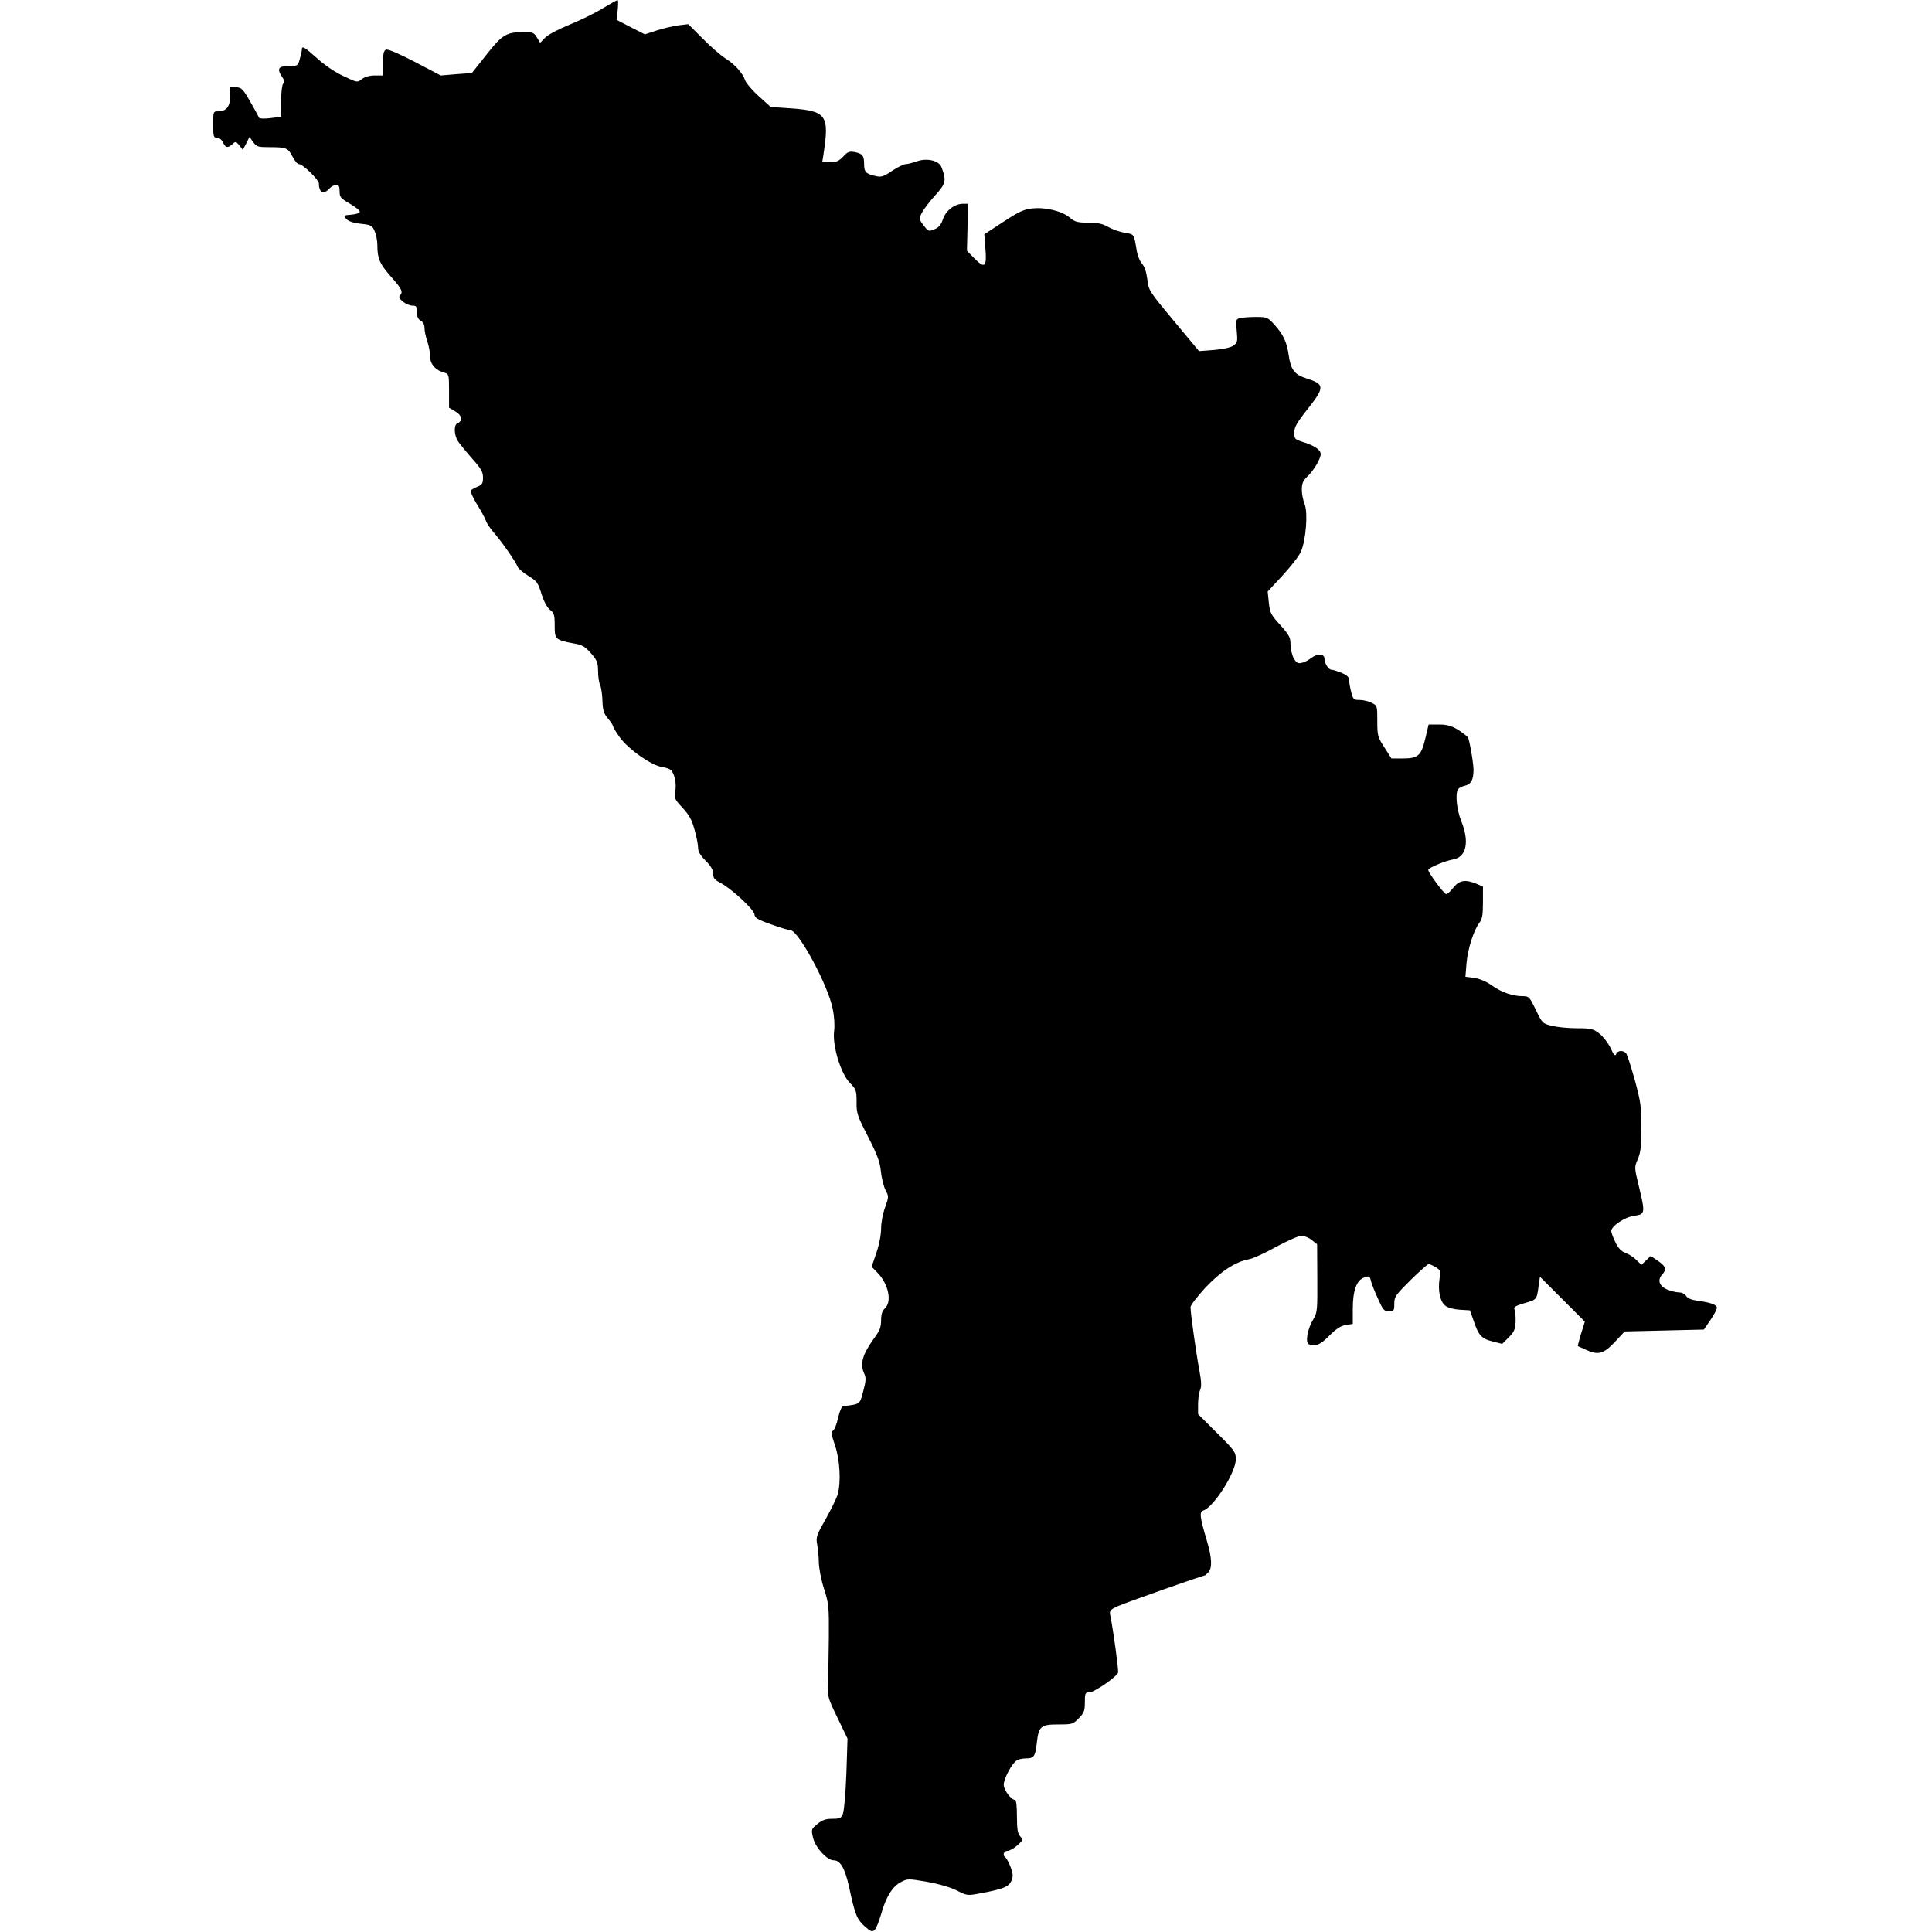
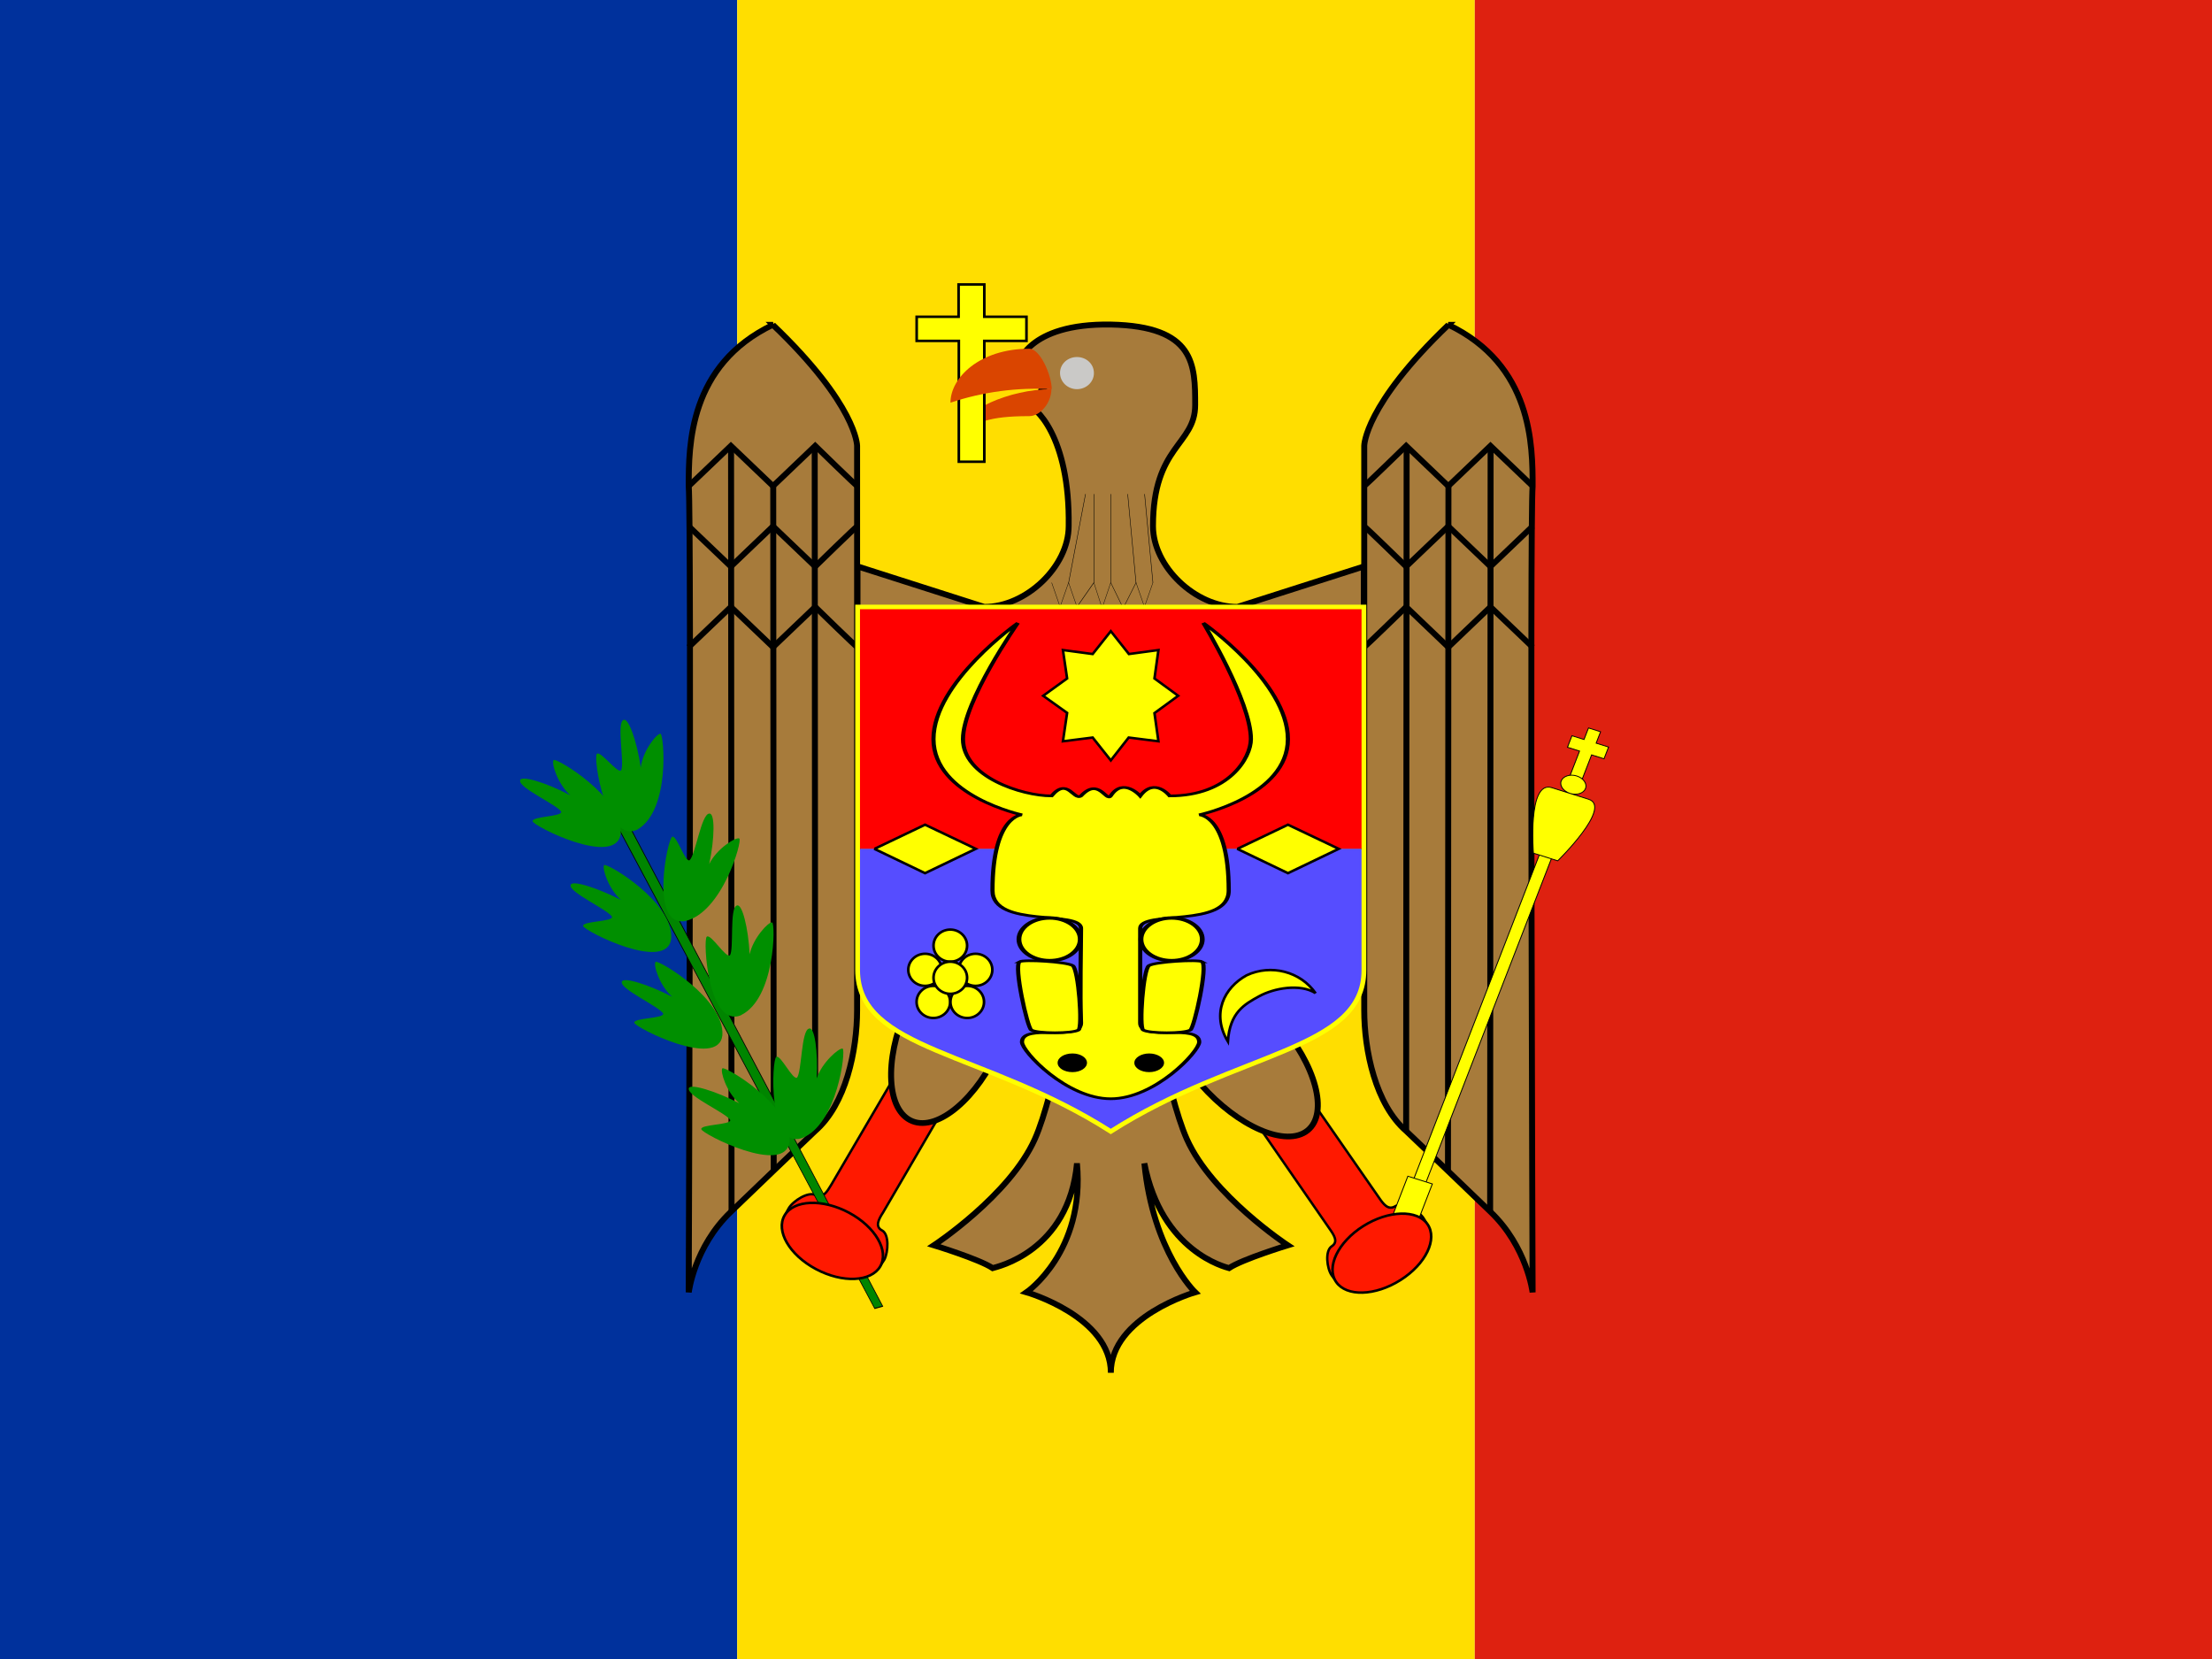
- <svg xmlns="http://www.w3.org/2000/svg" version="1.0" width="1024pt" height="1024pt" viewBox="0 0 1024 1024" preserveAspectRatio="xMidYMid meet">
-   <g transform="translate(0,1024) scale(0.1,-0.1)" fill="#000000" stroke="none">
-     <path d="M3193 10195 c-40 -25 -119 -63 -175 -86 -59 -24 -114 -53 -129 -69 l-26 -27 -17 28 c-15 26 -23 29 -68 29 -94 0 -116 -13 -200 -120 l-77 -97 -82 -6 -83 -7 -137 72 c-83 43 -143 69 -153 65 -12 -5 -16 -21 -16 -72 l0 -65 -44 0 c-27 0 -52 -7 -68 -19 -24 -19 -24 -19 -96 15 -44 20 -99 57 -140 94 -68 61 -82 69 -82 48 0 -7 -5 -30 -11 -50 -10 -37 -11 -38 -59 -38 -56 0 -64 -15 -34 -59 12 -17 13 -26 5 -34 -6 -6 -11 -46 -11 -93 l0 -83 -57 -7 c-32 -4 -58 -3 -60 2 -2 5 -22 43 -46 84 -38 67 -46 75 -75 78 l-32 3 0 -49 c0 -56 -20 -82 -63 -82 -27 0 -27 -1 -27 -70 0 -64 2 -70 20 -70 12 0 25 -10 32 -25 13 -29 25 -31 50 -9 16 16 19 15 37 -7 l18 -23 18 34 17 34 20 -27 c18 -25 25 -27 88 -27 87 0 97 -4 121 -51 11 -22 26 -39 34 -39 20 0 105 -83 105 -102 0 -48 25 -61 55 -28 10 11 26 20 37 20 14 0 18 -8 18 -34 0 -31 5 -37 55 -66 31 -18 54 -37 52 -44 -2 -6 -23 -12 -46 -14 -42 -3 -42 -4 -26 -22 12 -13 38 -22 77 -26 56 -6 61 -9 74 -40 8 -18 14 -51 14 -72 0 -72 12 -100 71 -167 60 -67 67 -83 48 -102 -14 -14 35 -53 67 -53 21 0 24 -5 24 -35 0 -24 6 -37 20 -45 13 -7 20 -21 20 -39 0 -16 7 -48 15 -71 8 -23 15 -60 15 -81 0 -40 30 -73 77 -85 22 -6 23 -10 23 -95 l0 -90 34 -20 c35 -20 40 -51 10 -63 -19 -7 -18 -61 3 -94 10 -15 43 -56 75 -92 48 -54 58 -71 58 -101 0 -31 -4 -38 -30 -49 -17 -7 -33 -16 -35 -21 -3 -4 12 -37 33 -72 22 -35 43 -74 47 -86 4 -13 22 -40 39 -60 40 -44 121 -160 129 -184 4 -10 29 -32 57 -49 46 -28 52 -37 70 -96 13 -40 29 -71 45 -84 22 -17 25 -27 25 -84 0 -73 3 -76 105 -95 41 -7 57 -17 87 -51 33 -38 37 -49 38 -96 0 -29 5 -62 11 -73 5 -11 11 -48 12 -83 2 -52 7 -68 30 -95 15 -18 27 -37 27 -42 0 -5 17 -32 37 -60 48 -63 163 -144 220 -154 23 -3 46 -12 51 -18 19 -24 28 -73 21 -111 -6 -37 -3 -43 39 -88 34 -37 49 -63 63 -115 11 -37 19 -81 19 -96 0 -21 12 -41 40 -69 28 -28 40 -49 40 -69 0 -23 7 -32 38 -48 58 -30 180 -143 181 -168 1 -17 16 -27 87 -52 47 -17 93 -31 103 -31 42 0 200 -292 224 -415 9 -42 12 -90 8 -120 -10 -76 35 -225 83 -274 34 -35 36 -41 36 -101 -1 -60 4 -74 61 -185 49 -96 63 -133 68 -185 4 -36 15 -80 25 -99 17 -32 17 -35 -3 -91 -12 -32 -21 -81 -21 -112 0 -32 -10 -85 -25 -128 l-25 -74 34 -35 c56 -60 74 -151 36 -186 -14 -13 -20 -31 -20 -63 0 -35 -7 -54 -34 -91 -66 -91 -80 -140 -54 -195 9 -20 7 -39 -7 -91 -18 -69 -15 -67 -105 -78 -9 -1 -19 -24 -28 -62 -7 -33 -19 -63 -27 -68 -11 -6 -9 -20 11 -79 26 -77 32 -193 14 -258 -5 -19 -34 -78 -63 -130 -49 -86 -53 -98 -46 -135 5 -22 8 -65 9 -94 0 -31 12 -93 27 -140 26 -81 27 -96 26 -261 -1 -96 -3 -206 -5 -245 -2 -67 0 -75 51 -180 l53 -110 -6 -185 c-4 -102 -12 -197 -18 -212 -9 -25 -16 -28 -57 -28 -35 0 -54 -7 -79 -28 -33 -27 -33 -28 -22 -75 13 -51 74 -117 108 -117 36 0 60 -42 82 -140 32 -150 42 -173 83 -210 33 -29 40 -31 53 -19 8 8 23 45 34 83 25 90 60 147 104 170 36 19 39 19 139 2 62 -11 124 -29 158 -46 55 -28 56 -28 126 -15 123 23 150 35 164 67 9 23 9 36 -5 73 -10 25 -22 47 -27 50 -17 11 -9 35 11 35 11 0 34 13 52 29 31 28 32 30 15 48 -13 16 -17 38 -17 106 0 54 -4 87 -10 87 -21 0 -60 53 -60 80 0 33 45 117 70 130 10 6 31 10 47 10 43 0 50 10 58 80 10 91 21 100 115 100 73 0 77 1 108 33 28 28 32 40 32 85 0 48 2 52 24 52 25 0 143 81 152 104 4 10 -25 226 -42 307 -4 22 1 28 43 47 37 17 449 162 459 162 2 0 10 7 18 16 22 22 20 78 -8 170 -37 125 -40 151 -18 158 55 18 172 202 172 271 0 38 -6 47 -100 140 l-100 100 0 52 c0 29 5 63 11 76 8 18 7 45 -5 109 -17 90 -46 299 -46 330 0 10 35 55 77 101 80 86 160 139 230 152 21 3 87 33 146 66 59 32 120 59 135 59 15 0 40 -10 55 -23 l28 -22 1 -180 c1 -172 0 -182 -22 -219 -30 -49 -43 -123 -23 -131 36 -13 61 -3 108 45 37 37 60 52 87 57 l38 6 0 78 c0 99 20 154 61 168 27 9 29 8 35 -17 3 -15 20 -57 37 -94 27 -61 33 -68 58 -68 27 0 29 3 29 40 0 37 7 46 86 125 48 47 91 85 96 85 6 0 22 -7 37 -16 25 -15 27 -20 21 -61 -10 -63 3 -123 31 -144 14 -11 46 -19 77 -21 l53 -3 18 -51 c27 -82 44 -100 102 -114 l51 -13 35 35 c29 29 34 42 36 84 1 27 -2 56 -6 64 -6 12 6 19 53 33 66 19 65 18 75 91 l7 49 119 -119 119 -119 -20 -64 c-11 -36 -18 -65 -17 -66 1 0 19 -8 40 -18 68 -31 95 -24 155 39 l53 57 210 5 210 5 35 51 c19 28 34 57 34 64 0 16 -31 28 -98 37 -36 5 -57 13 -65 26 -7 11 -23 19 -38 19 -15 0 -42 7 -62 15 -43 18 -54 51 -26 81 24 26 19 42 -26 73 l-36 24 -24 -23 -25 -24 -28 27 c-15 15 -41 31 -58 37 -21 8 -37 24 -52 56 -12 24 -22 51 -22 59 0 26 72 75 122 81 58 8 59 13 24 158 -24 99 -24 99 -5 143 15 36 19 69 19 167 0 109 -4 137 -35 251 -20 71 -40 134 -46 142 -16 18 -46 16 -53 -4 -5 -13 -13 -5 -30 33 -13 27 -40 61 -59 76 -33 25 -44 28 -119 28 -46 0 -105 6 -133 13 -49 12 -51 14 -85 85 -33 68 -36 72 -69 72 -53 0 -112 20 -164 57 -29 21 -65 36 -94 40 l-46 6 6 73 c7 77 38 173 68 213 15 19 19 41 19 108 l0 84 -35 15 c-58 24 -91 19 -122 -21 -15 -19 -32 -35 -38 -34 -11 0 -95 114 -95 128 0 11 85 47 133 56 70 13 86 94 42 203 -24 60 -33 144 -17 169 4 6 20 15 35 18 35 9 47 32 47 87 -1 40 -23 165 -31 172 -61 51 -95 66 -149 66 l-58 0 -17 -72 c-22 -93 -38 -108 -119 -108 l-61 0 -37 58 c-36 55 -38 63 -38 140 0 80 0 82 -30 97 -16 8 -44 15 -63 15 -33 0 -35 3 -46 44 -6 25 -11 54 -11 64 0 14 -13 25 -40 36 -22 9 -45 16 -52 16 -16 0 -37 32 -38 58 0 28 -37 30 -71 4 -13 -11 -35 -22 -49 -25 -21 -5 -28 -1 -43 24 -9 17 -17 50 -17 73 0 38 -7 50 -54 103 -50 54 -55 65 -61 119 l-6 59 80 86 c43 47 87 103 96 125 27 61 38 207 20 251 -8 20 -15 54 -15 77 0 34 6 48 31 72 32 30 69 93 69 117 0 22 -30 43 -87 62 -51 16 -53 18 -53 52 0 29 13 52 70 124 93 118 92 132 -7 164 -63 20 -82 46 -93 125 -10 68 -28 107 -77 161 -34 37 -38 39 -97 39 -33 0 -71 -3 -84 -6 -22 -6 -23 -10 -17 -68 5 -56 4 -62 -18 -78 -14 -10 -54 -19 -103 -23 l-79 -6 -134 161 c-131 157 -133 161 -140 220 -5 39 -15 68 -28 82 -11 13 -23 41 -27 63 -16 97 -14 93 -63 101 -25 4 -64 17 -87 30 -32 18 -56 24 -108 24 -57 0 -71 4 -97 26 -43 36 -131 57 -201 49 -45 -5 -72 -18 -154 -72 l-99 -65 6 -78 c8 -96 -4 -105 -59 -49 l-39 40 3 125 3 124 -27 0 c-44 0 -91 -36 -106 -81 -10 -30 -22 -45 -45 -54 -31 -13 -33 -12 -58 21 -25 33 -25 34 -9 66 9 18 41 60 71 93 57 63 60 78 33 149 -13 35 -77 50 -130 31 -23 -8 -50 -15 -60 -15 -10 0 -42 -16 -71 -35 -42 -29 -58 -35 -83 -29 -55 11 -66 22 -66 62 0 48 -8 57 -49 66 -30 5 -38 2 -62 -24 -23 -24 -36 -30 -70 -30 l-41 0 6 38 c33 213 18 234 -175 248 l-104 7 -62 56 c-35 31 -67 69 -73 84 -14 41 -55 86 -107 119 -25 16 -79 63 -120 105 l-75 75 -51 -6 c-29 -4 -81 -16 -115 -27 l-64 -21 -75 38 -75 39 6 53 c3 28 3 52 -1 51 -5 0 -40 -20 -80 -44z" />
+ <svg xmlns="http://www.w3.org/2000/svg" id="flag-icons-md" viewBox="0 0 640 480">
+   <g fill-rule="evenodd" stroke-width="1pt">
+     <path fill="#00319c" d="M0 0h213.3v480H0z" />
+     <path fill="#ffde00" d="M213.3 0h213.4v480H213.3z" />
+     <path fill="#de2110" d="M426.7 0H640v480H426.7z" />
  </g>
+   <path fill="#ff1900" fill-rule="evenodd" stroke="#000" stroke-width=".7" d="m360.4 320.4 24.2 35c1.4 2 2.7 3.9.7 5.2-2 1.3-1.4 6.4 0 8.4 2.7 3.9 6 4.5 8 3.2l18.4-11.6c2-1.2 2.7-4.5 0-8.4-1.5-2-6-4.5-8-3.2-2.1 1.3-3.5-.7-4.8-2.6l-24.3-35" />
+   <path fill="#a77b3b" fill-rule="evenodd" stroke="#000" stroke-width="2.5" d="M177.2 696.3c0 24.4-9.6 44.3-21.3 44.3-11.7 0-21.3-19.9-21.3-44.3S144.3 652 156 652s21.3 19.8 21.3 44.3z" transform="matrix(.52728 -.42386 .44358 .50386 -32.4 20)" />
+   <path fill="#ff1900" fill-rule="evenodd" stroke="#000" stroke-width=".7" d="m262 306.1-21.5 36.7c-1.2 2-2.4 4-4.5 3-2.1-1.2-6.6 1.7-7.8 3.8-2.4 4-1.5 7.2.7 8.4l19.2 10.2c2 1.1 5.4.2 7.8-3.8 1.1-2.2 1.4-7.3-.7-8.4-2.1-1.1-1-3.2.3-5.2l21.4-36.7" />
+   <path fill="#a77b3b" fill-rule="evenodd" stroke="#000" stroke-width="1.7" d="M331.2 280.6h-19.6c-.6.6-6.2 35.6-12.2 49-7.3 16.3-29.2 30.7-29.2 30.7s13.1 4 17 6.6c1-.3 22-4.7 24.4-30.3 2.4 25.6-14.6 37.3-14.6 37.3s24.4 7 24.4 23.3c0-16.3 24.4-23.3 24.4-23.3s-12.2-11.7-14.7-37.3c5 25.6 23.5 30 24.5 30.3 3.9-2.6 17-6.6 17-6.6s-21.9-14.4-29.2-30.7c-6-13.4-11.6-48.4-12.2-49zm-83-116.7 36.6 11.7c12.1 0 24.4-11.7 24.4-23.4.4-26-9.8-35-12.2-35l4.8-4.6-7.3-7s2.5-12.1 26.9-11.7c24.4.5 24.4 11.7 24.4 23.3s-12.2 11.7-12.2 35c0 11.7 12.2 23.4 24.4 23.4l36.6-11.7v116.7H248.1V163.9z" />
+   <g fill="none" stroke="#000">
+     <path stroke-width=".5" d="m302.2 292.2 14.6 15 14.7-15 14.6 15 29.3-15 14.3 15.8 15-15.8 21.6 15.8 22.3-15.8 14.6 15 14.7-15" transform="matrix(.16672 0 0 .46773 253.9 31.9)" />
+     <path stroke-width=".2" d="m432.3 435.8-7.1 39m10.6-39v39m7.1-39v39m7.1-39 3.5 39m3.6-39 3.5 39" transform="matrix(.68905 0 0 .65843 16.2 -144)" />
+   </g>
+   <g stroke="#000" stroke-width="2.5">
+     <path fill="#a77b3b" fill-rule="evenodd" d="M318.9 361.4c35.4 17.7 35.4 53.2 35.4 70.9-1.2 16.1 0 354.3 0 354.3s-2.3-20-17.7-35.4L319 733.5l-17.7-17.7c-13-11.8-17.7-35.5-17.7-53.2v-248s0-17.8 35.4-53.2z" transform="matrix(-.68905 0 0 .65843 443.4 -144)" />
+     <path fill="none" d="M283.5 574c.4 0 17.7-17.7 17.7-17.7l17.7 17.7 17.7-17.7 17.7 17.7" transform="matrix(-.68905 0 0 .65843 443.4 -237.3)" />
+     <path fill="none" d="M283.5 574c.4 0 17.7-17.7 17.7-17.7l17.7 17.7 17.7-17.7 17.7 17.7" transform="matrix(-.68905 0 0 -.65843 443.4 530.2)" />
+     <path fill="none" d="M283.5 574c.4 0 17.7-17.7 17.7-17.7l17.7 17.7 17.7-17.7 17.7 17.7" transform="matrix(-.68905 0 0 .65843 443.4 -190.7)" />
+     <path fill="none" d="m301.4 557-.2 158.8" transform="matrix(-.68905 0 0 1.24911 443.4 -566.8)" />
+     <path fill="none" d="m301.4 539.3-.2 176.5" transform="matrix(-.68905 0 0 1.12111 431.4 -464)" />
+     <path fill="none" d="m301.4 539.3-.2 176.5" transform="matrix(-.68905 0 0 1.2559 419.2 -548.3)" />
+   </g>
+   <g stroke="#000" stroke-width="2.5">
+     <path fill="#a77b3b" fill-rule="evenodd" d="M318.9 361.4c35.4 17.7 35.4 53.2 35.4 70.9-1.2 16.1 0 354.3 0 354.3s-2.3-20-17.7-35.4L319 733.5l-17.7-17.7c-13-11.8-17.7-35.5-17.7-53.2v-248s0-17.8 35.4-53.2z" transform="matrix(.68905 0 0 .65843 199.3 -144)" />
+     <path fill="none" d="M283.5 574c.4 0 17.7-17.7 17.7-17.7l17.7 17.7 17.7-17.7 17.7 17.7" transform="matrix(.68905 0 0 .65843 199.3 -237.3)" />
+     <path fill="none" d="M283.5 574c.4 0 17.7-17.7 17.7-17.7l17.7 17.7 17.7-17.7 17.7 17.7" transform="matrix(.68905 0 0 -.65843 199.3 530.2)" />
+     <path fill="none" d="M283.5 574c.4 0 17.7-17.7 17.7-17.7l17.7 17.7 17.7-17.7 17.7 17.7" transform="matrix(.68905 0 0 .65843 199.3 -190.7)" />
+     <path fill="none" d="m301.4 557-.2 158.8" transform="matrix(.68905 0 0 1.24911 199.3 -566.8)" />
+     <path fill="none" d="m301.4 539.3-.2 176.5" transform="matrix(.68905 0 0 1.12111 211.4 -464)" />
+     <path fill="none" d="m301.4 539.3-.2 176.5" transform="matrix(.68905 0 0 1.2559 223.6 -548.3)" />
+   </g>
+   <path fill="#a77b3b" fill-rule="evenodd" stroke="#000" stroke-width="2.5" d="M177.2 696.3c0 24.4-9.6 44.3-21.3 44.3-11.7 0-21.3-19.9-21.3-44.3S144.3 652 156 652s21.3 19.8 21.3 44.3z" transform="matrix(.63605 .25323 -.26502 .60778 361.1 -165.2)" />
+   <path fill="red" fill-rule="evenodd" d="M248.1 175.6h146.5v70H248.1z" />
+   <path fill="#564dff" fill-rule="evenodd" d="M248.1 245.6h146.5v35c0 23.3-36.6 23.3-73.2 46.6C284.7 304 248 304 248 280.6v-35z" />
+   <path fill="none" stroke="#ff0" stroke-width="2" d="M336.6 485.4h212.6V645c0 35.4-53.1 35.4-106.3 70.9-53.1-35.5-106.3-35.5-106.3-71V485.5z" transform="matrix(.68905 0 0 .65843 16.2 -144)" />
+   <path fill="#ff0" fill-rule="evenodd" stroke="#000" stroke-width="2.5" d="M385.6 129.9S335 185.4 335 238.5c0 53.1 53.1 70.9 53.1 70.9s-17.7 0-17.7 70.8c0 35.5 53.1 17.8 53.1 35.5s-.7 60.5 0 88.6c0 17.7-35.4 0-35.4 17.7 0 8.8 26.6 53.1 53.2 53.1s53.1-44.3 53.1-53.1c0-17.7-35.4 0-35.4-17.7v-88.6c0-17.7 53.1 0 53.1-35.5 0-70.8-17.7-70.8-17.7-70.8s53.2-17.7 53.2-70.9-50.7-108.6-50.7-108.6 28.5 73.2 28.5 108.6c0 17.7-13.3 53.2-48.7 53.2 0 0-9-17.8-17.7 0 0 0-10.2-17.8-17.7 0-2.6 6-7.2-17.8-17.8 0-4.4 4.7-8-17.8-17.7 0-17.7 0-53.1-17.8-53.1-53.2s32.9-108.6 32.9-108.6z" transform="matrix(.48234 0 0 .30917 108.5 140.1)" />
+   <path fill="#ff0" fill-rule="evenodd" stroke="#000" stroke-width="2.5" d="M382.7 248c-3.6 3.6 4.6 61.3 7 63.8 3.6 3.5 24.9 3.5 28.4 0 2.5-2.5 0-56.7-3.5-60.2-3.6-3.6-29.4-6-32-3.6z" transform="matrix(.48234 0 0 .30917 110.4 201.6)" />
+   <path fill="#ff0" fill-rule="evenodd" stroke="#000" stroke-width="2.5" d="M382.7 248c-3.6 3.6 4.6 61.3 7 63.8 3.6 3.5 24.9 3.5 28.4 0 2.5-2.5 0-56.7-3.5-60.2-3.6-3.6-29.4-6-32-3.6z" transform="matrix(-.48234 0 0 .30917 532.4 201.6)" />
+   <path fill="#ff0" fill-rule="evenodd" stroke="#000" stroke-width="2.5" d="M414.6 228.5a16 16 0 1 1-32 0 16 16 0 0 1 32 0z" transform="matrix(.5544 0 0 .38542 82.7 183.7)" />
+   <path fill="#ff0" fill-rule="evenodd" stroke="#000" stroke-width="2.5" d="M414.6 228.5a16 16 0 1 1-32 0 16 16 0 0 1 32 0z" transform="matrix(.55441 0 0 .38543 118 183.7)" />
+   <path fill-rule="evenodd" d="M336.8 307.5c0 1.5-2 2.7-4.3 2.7-2.4 0-4.3-1.2-4.3-2.7s2-2.7 4.3-2.7 4.3 1.2 4.3 2.7zm-22.3 0c0 1.5-1.9 2.7-4.2 2.7-2.4 0-4.3-1.2-4.3-2.7s1.9-2.7 4.3-2.7c2.3 0 4.2 1.2 4.2 2.7z" />
+   <path fill="#ff0" fill-rule="evenodd" stroke="#000" stroke-width="1.1" d="m439.4 550-7.8-10.3-12.8 1.7 1.8-12.8-10.3-7.7 10.3-7.8-1.8-12.8 12.8 1.8 7.8-10.3 7.8 10.3 12.7-1.8-1.7 12.8 10.2 7.8-10.2 7.8 1.7 12.7-12.8-1.7z" transform="matrix(.67225 0 0 .64237 26 -133.3)" />
+   <path fill="#ff0" fill-rule="evenodd" stroke="#000" stroke-width="1.1" d="m496 591.7 21.3 10.7 21.3-10.7-21.3-10.6-21.2 10.6z" transform="matrix(.68905 0 0 .65843 16.2 -144)" />
+   <path fill="#ff0" fill-rule="evenodd" stroke="#000" stroke-width="1.1" d="m496 591.7 21.3 10.7 21.3-10.7-21.3-10.6-21.2 10.6z" transform="matrix(.68905 0 0 .65843 -88.8 -144)" />
+   <path fill="#ff0" fill-rule="evenodd" stroke="#000" stroke-width="1.1" d="M535 659c-3.5-7-14.1-10.6-21.2-10.6s-14.2 0-21.3 10.7c0-14.2 10.5-21.3 21.3-21.3a22.7 22.7 0 0 1 21.2 21.3z" transform="matrix(.59753 -.3279 .34316 .57097 -165.2 86.5)" />
+   <path fill="#ff0" fill-rule="evenodd" stroke="#000" stroke-width="1.1" d="M386.2 652a7 7 0 1 1-14.1 0 7 7 0 0 1 14.1 0z" transform="matrix(.68905 0 0 .65843 13.7 -155.7)" />
+   <path fill="#ff0" fill-rule="evenodd" stroke="#000" stroke-width="1.1" d="M386.2 652a7 7 0 1 1-14.1 0 7 7 0 0 1 14.1 0z" transform="matrix(.68905 0 0 .65843 8.8 -139.4)" />
+   <path fill="#ff0" fill-rule="evenodd" stroke="#000" stroke-width="1.1" d="M386.2 652a7 7 0 1 1-14.1 0 7 7 0 0 1 14.1 0z" transform="matrix(.68905 0 0 .65843 6.4 -148.7)" />
+   <path fill="#ff0" fill-rule="evenodd" stroke="#000" stroke-width="1.1" d="M386.2 652a7 7 0 1 1-14.1 0 7 7 0 0 1 14.1 0z" transform="matrix(.68905 0 0 .65843 18.6 -139.4)" />
+   <path fill="#ff0" fill-rule="evenodd" stroke="#000" stroke-width="1.1" d="M386.2 652a7 7 0 1 1-14.1 0 7 7 0 0 1 14.1 0z" transform="matrix(.68905 0 0 .65843 21 -148.7)" />
+   <path fill="#ff0" fill-rule="evenodd" stroke="#000" stroke-width="1.1" d="M386.2 652a7 7 0 1 1-14.1 0 7 7 0 0 1 14.1 0z" transform="matrix(.68905 0 0 .65843 13.7 -146.4)" />
+   <g fill-rule="evenodd">
+     <path fill="#da4500" d="M297.8 120.4c-12.4 0-14 2-19.6 3.9 0-5.4 13.8-11.7 26-11.7 0 3.9-3.2 7.8-6.4 7.8z" />
+     <path fill="#cac9c7" d="M316.5 108c0 2.5-2.2 4.6-4.9 4.6s-4.9-2.1-4.9-4.7 2.2-4.6 4.9-4.6 4.9 2 4.9 4.6z" />
+     <path fill="#ff0" stroke="#000" stroke-width="1.1" d="M361.4 357.9v10.6h17.7v53.1h10.7v-53.1h17.7v-10.6h-17.7v-14.2H379v14.2h-17.7z" transform="matrix(.68905 0 0 .65843 16.2 -144)" />
+     <path fill="#da4500" d="M304.3 112.6a78.5 78.5 0 0 0-29.3 3.9c0-7.2 8.4-15.6 22.8-15.6 3.2 0 6.5 7.8 6.5 11.7z" />
+   </g>
+   <g fill-rule="evenodd">
+     <path fill="#008500" stroke="#000" stroke-width=".7" d="M67.3 613c-14.2-14.2-16.6-21.4 3.6-10.1l283.7 247.5-3.4 7L67.4 613z" transform="matrix(.38821 .29653 -.14073 .23692 237.4 71.3)" />
+     <path fill="#008f00" d="M228.4 330.4c.8-10.6-18.6-22-19.4-21.3-.7.8 1.2 7 4.9 10.1-7-3.6-14.4-5.8-14.6-4.3-.6 2.2 11 7.2 12 9.2 0 1.4-8.6 1.2-8.4 2.6.2 1.4 24.3 13.6 25.5 3.7zM209 299.6c.8-10.6-18.6-22-19.3-21.3-.8.7 1.1 6.9 4.8 10.1-7-3.6-14.4-5.9-14.6-4.3-.5 2.1 11 7.2 12 9.2.1 1.4-8.5 1.2-8.4 2.6.2 1.4 24.3 13.5 25.5 3.7zm-14.8-28c.8-10.6-18.6-22-19.4-21.3-.7.7 1.2 6.9 4.9 10.1-7-3.6-14.4-5.9-14.6-4.3-.5 2.1 11 7.2 12 9.2 0 1.4-8.5 1.2-8.4 2.6.2 1.4 24.3 13.6 25.5 3.7zm-14.6-30.4c.7-10.5-18.6-22-19.4-21.3-.8.8 1.2 7 4.8 10.2-7-3.7-14.4-5.9-14.5-4.3-.6 2.1 11 7.2 11.9 9.1.1 1.4-8.5 1.3-8.3 2.7.1 1.4 24.2 13.5 25.5 3.6z" />
+     <path fill="#008f00" d="M184.6 239.9c9.4-5.7 7.5-27.4 6.5-27.6-1.1-.1-5.2 5-5.7 9.8-1.1-7.6-3.6-14.6-5-13.8-2.1.8.4 12.7-.7 14.6-1 1-6-5.8-7-4.8-1.2 1 2.8 26.7 12 21.8zm13.6 26.6c10.8-2.4 16.7-23.4 15.7-23.9s-6.6 3-8.7 7.4c1.6-7.5 1.7-14.9 0-14.6-2.3.1-4 12.1-5.7 13.5-1.3.6-3.7-7.3-5-6.8-1.4.6-6.6 26.1 3.7 24.4zm16.2 27.2c9.9-4.8 10-26.6 9-26.8-1-.3-5.5 4.5-6.5 9.2-.4-7.7-2.2-14.8-3.7-14.1-2.2.6-.8 12.6-2 14.4-1.2.9-5.5-6.3-6.7-5.4-1.2.8.4 26.8 10 22.7zm17.6 35.6c10.3-3.9 12.8-25.5 11.8-25.9-1-.3-6 4-7.5 8.6.4-7.7-.6-15-2.2-14.4-2.3.4-2.1 12.5-3.5 14.2-1.3.7-4.8-6.8-6-6-1.3.6-2.5 26.7 7.4 23.5z" />
+   </g>
+   <path fill="#ff1900" fill-rule="evenodd" stroke="#000" stroke-width="1.1" d="M209 776c0 7.8-10.2 14.2-23 14.2s-23-6.4-23-14.2 10.3-14.2 23-14.2 23 6.4 23 14.2z" transform="matrix(.60164 .32097 -.3359 .5749 389.6 -146.8)" />
+   <g fill="#ff0" fill-rule="evenodd" stroke="#000" stroke-width=".5">
+     <path d="M156 414.6v-7.1h7v-7.1h7v7h7.2v7.2H170v17.7h-7v-17.7h-7zm7 60.2h7v205.5h-7z" transform="matrix(.49887 .1571 -.1826 .4713 451.4 -3.7)" />
+     <path d="M159.4 676.8h14.2v56.7h-14.2zM156 439.4h21.3c14.1 0-3.6 39-3.6 39h-14.1s-17.8-39-3.6-39zm17.6-5.4c0 3-3.1 5.4-7 5.4s-7.1-2.4-7.1-5.3 3.1-5.4 7-5.4 7.1 2.4 7.1 5.4z" transform="matrix(.49887 .1571 -.1826 .4713 451.4 -3.7)" />
+   </g>
+   <path fill="#ff1900" fill-rule="evenodd" stroke="#000" stroke-width="1.1" d="M209 776c0 7.8-10.2 14.2-23 14.2s-23-6.4-23-14.2 10.3-14.2 23-14.2 23 6.4 23 14.2z" transform="matrix(.57449 -.36357 .38048 .54895 -2.3 4.2)" />
</svg>
